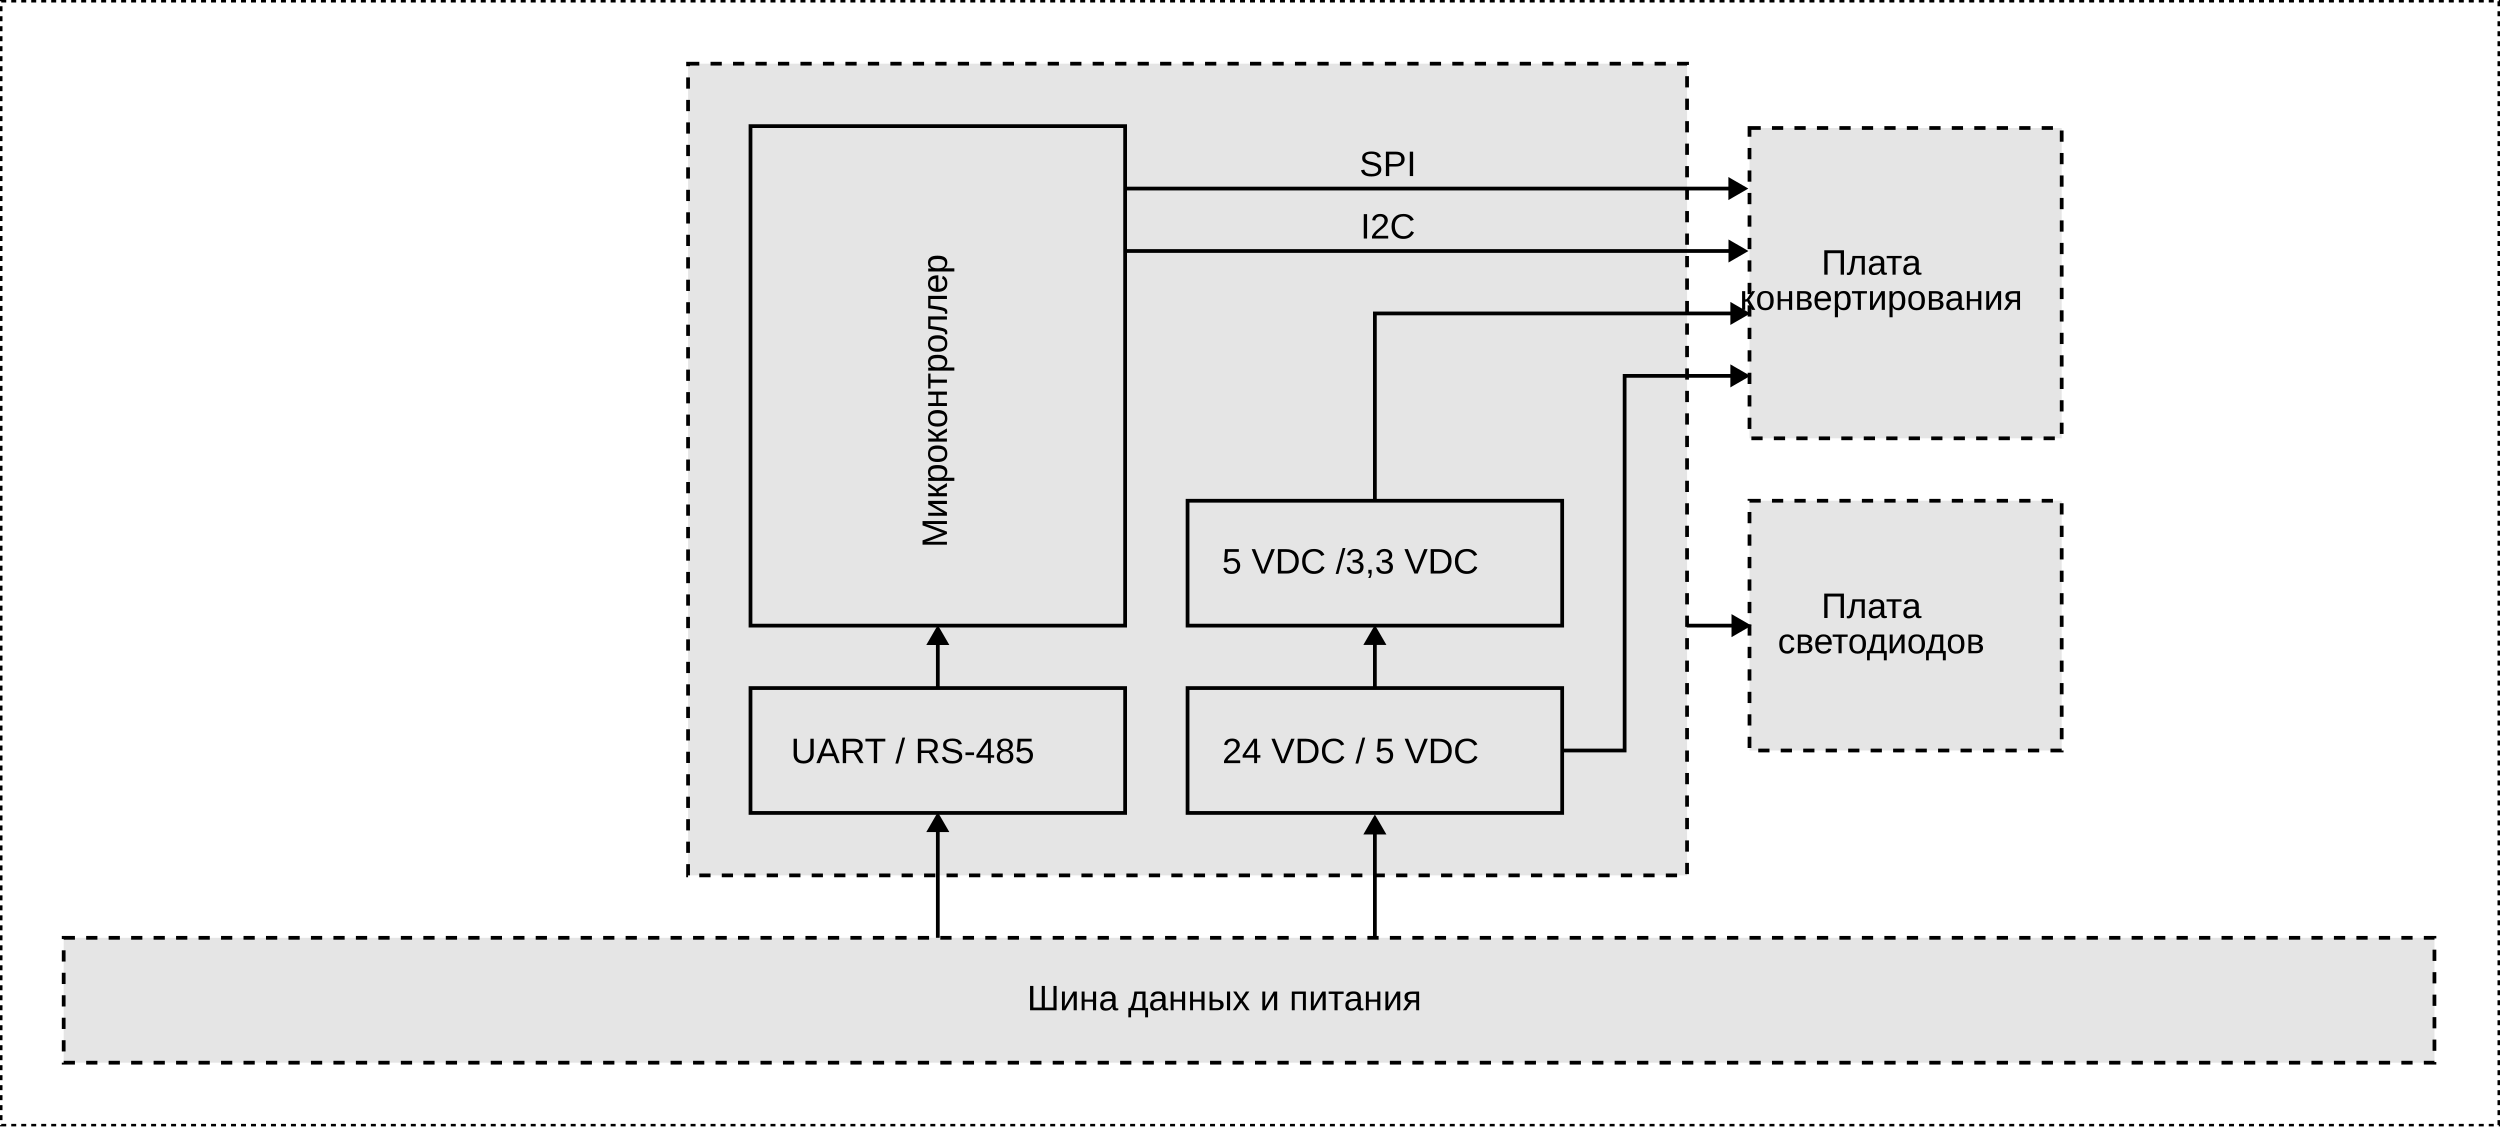
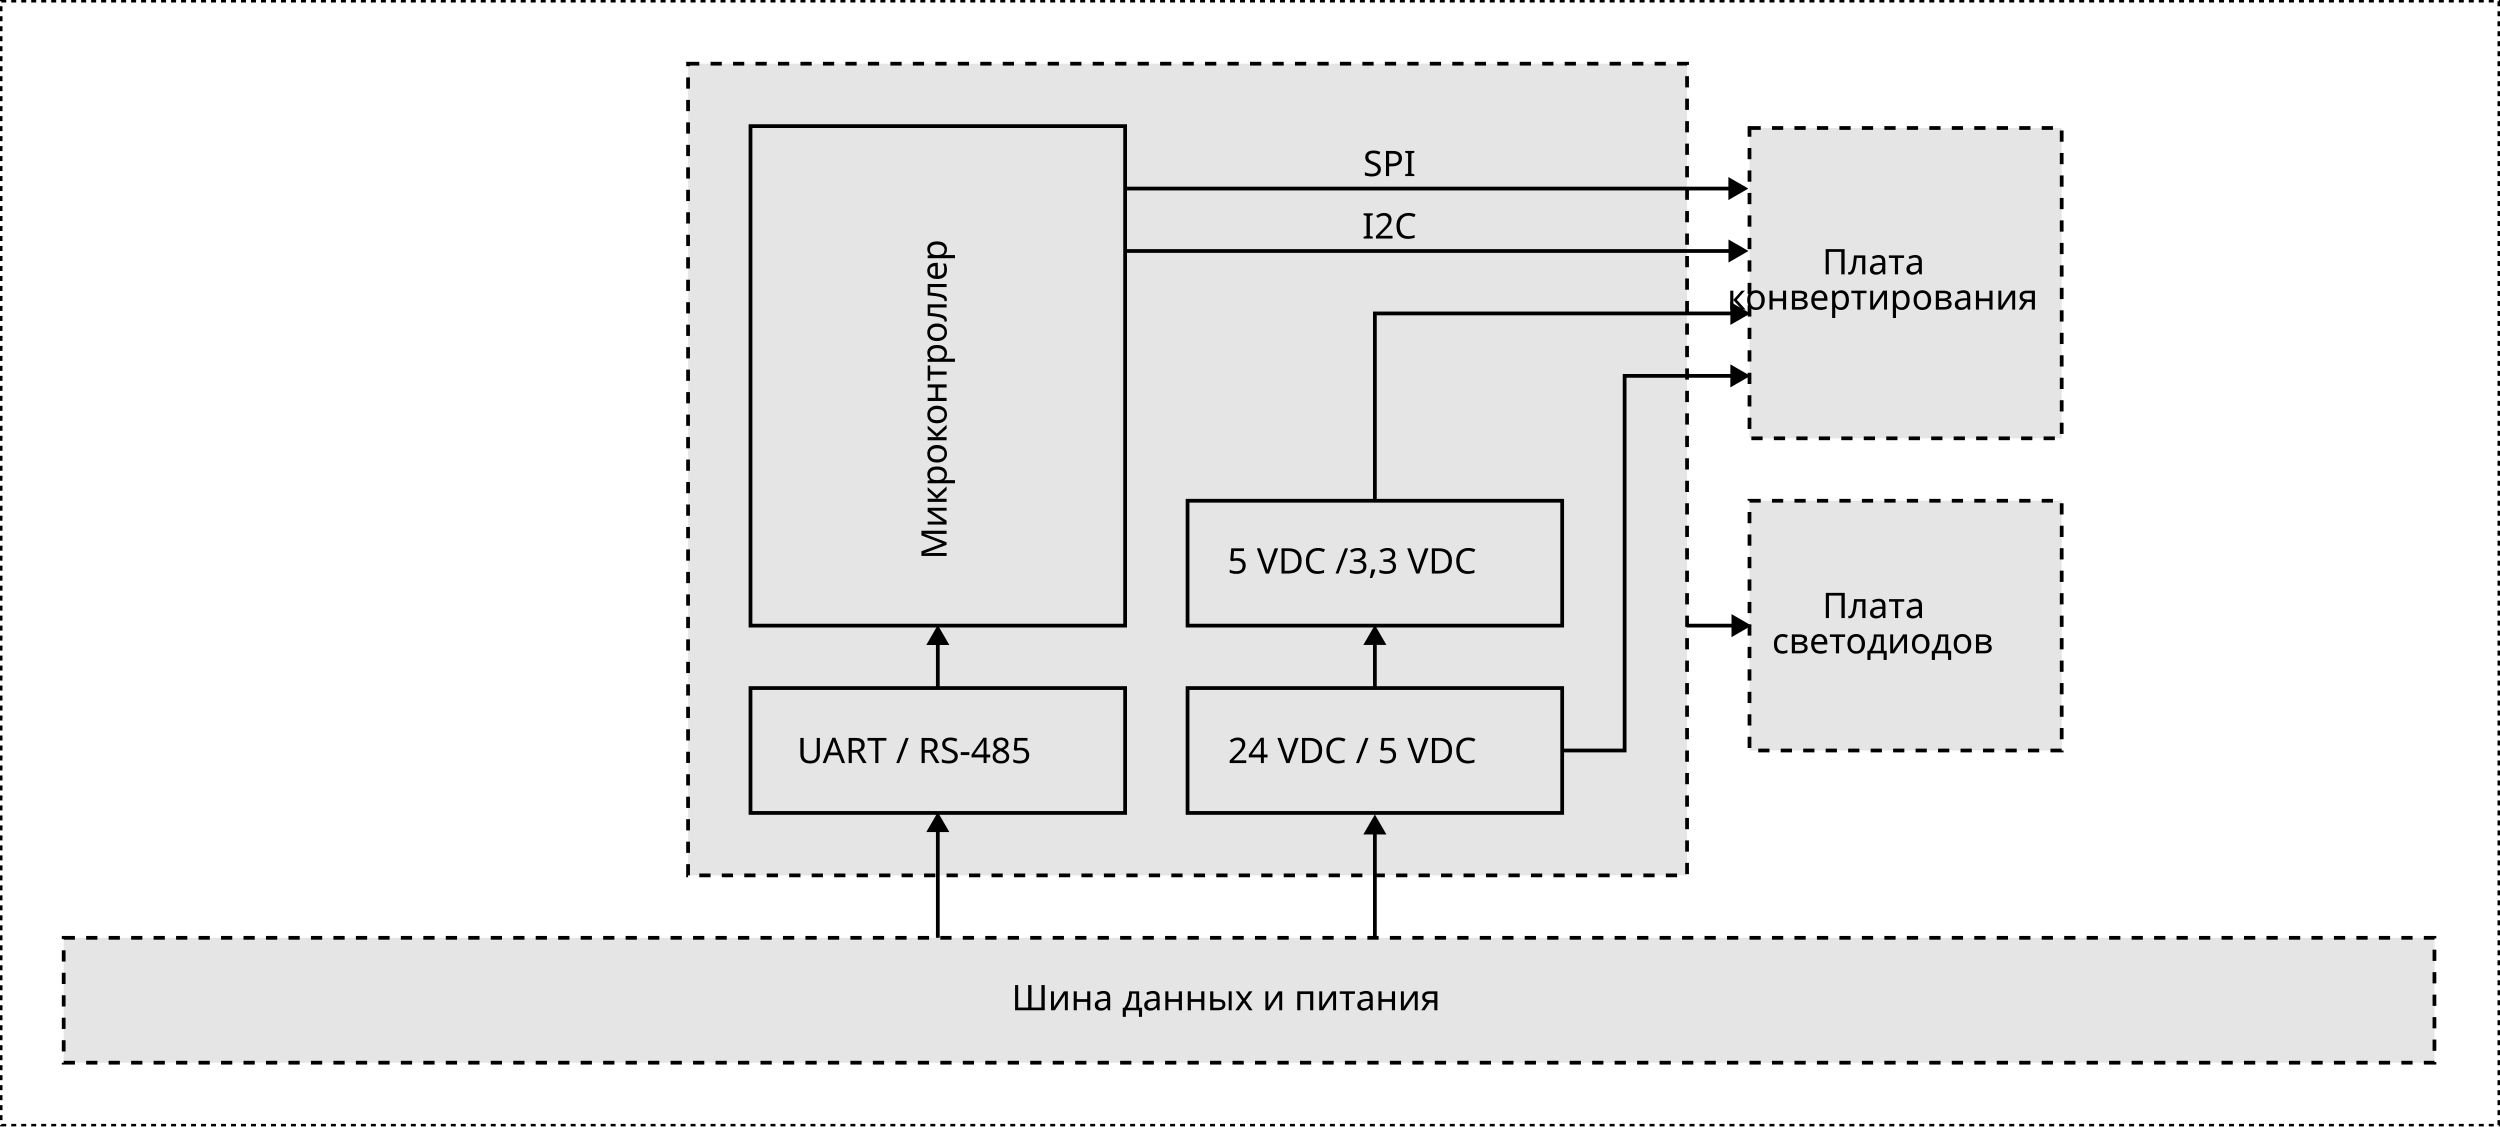
<svg xmlns="http://www.w3.org/2000/svg" width="200.2mm" height="90.2mm" viewBox="0 0 200.2 90.2" version="1.1" id="svg1">
  <defs id="defs1">
    <marker style="overflow:visible" id="Triangle" refX="0" refY="0" orient="auto-start-reverse" markerWidth="1" markerHeight="1" viewBox="0 0 1 1" preserveAspectRatio="xMidYMid" markerUnits="strokeWidth">
      <path transform="scale(0.5)" style="fill:context-stroke;fill-rule:evenodd;stroke:context-stroke;stroke-width:1pt" d="M 5.77,0 -2.88,5 V -5 Z" id="path135" />
    </marker>
    <marker style="overflow:visible" id="Triangle-87" refX="0" refY="0" orient="auto-start-reverse" markerWidth="1" markerHeight="1" viewBox="0 0 1 1" preserveAspectRatio="xMidYMid" markerUnits="strokeWidth">
      <path transform="scale(0.5)" style="fill:context-stroke;fill-rule:evenodd;stroke:context-stroke;stroke-width:1pt" d="M 5.77,0 -2.88,5 V -5 Z" id="path135-92" />
    </marker>
    <marker style="overflow:visible" id="Triangle-87-5" refX="0" refY="0" orient="auto-start-reverse" markerWidth="1" markerHeight="1" viewBox="0 0 1 1" preserveAspectRatio="xMidYMid" markerUnits="strokeWidth">
      <path transform="scale(0.5)" style="fill:context-stroke;fill-rule:evenodd;stroke:context-stroke;stroke-width:1pt" d="M 5.77,0 -2.88,5 V -5 Z" id="path135-92-9" />
    </marker>
    <marker style="overflow:visible" id="Triangle-87-5-6" refX="0" refY="0" orient="auto-start-reverse" markerWidth="1" markerHeight="1" viewBox="0 0 1 1" preserveAspectRatio="xMidYMid" markerUnits="strokeWidth">
      <path transform="scale(0.5)" style="fill:context-stroke;fill-rule:evenodd;stroke:context-stroke;stroke-width:1pt" d="M 5.77,0 -2.88,5 V -5 Z" id="path135-92-9-1" />
    </marker>
    <marker style="overflow:visible" id="Triangle-87-5-6-0" refX="0" refY="0" orient="auto-start-reverse" markerWidth="1" markerHeight="1" viewBox="0 0 1 1" preserveAspectRatio="xMidYMid" markerUnits="strokeWidth">
      <path transform="scale(0.5)" style="fill:context-stroke;fill-rule:evenodd;stroke:context-stroke;stroke-width:1pt" d="M 5.77,0 -2.88,5 V -5 Z" id="path135-92-9-1-6" />
    </marker>
    <marker style="overflow:visible" id="Triangle-87-5-6-0-7" refX="0" refY="0" orient="auto-start-reverse" markerWidth="1" markerHeight="1" viewBox="0 0 1 1" preserveAspectRatio="xMidYMid" markerUnits="strokeWidth">
      <path transform="scale(0.5)" style="fill:context-stroke;fill-rule:evenodd;stroke:context-stroke;stroke-width:1pt" d="M 5.77,0 -2.88,5 V -5 Z" id="path135-92-9-1-6-6" />
    </marker>
    <marker style="overflow:visible" id="Triangle-87-5-6-7" refX="0" refY="0" orient="auto-start-reverse" markerWidth="1" markerHeight="1" viewBox="0 0 1 1" preserveAspectRatio="xMidYMid" markerUnits="strokeWidth">
      <path transform="scale(0.5)" style="fill:context-stroke;fill-rule:evenodd;stroke:context-stroke;stroke-width:1pt" d="M 5.77,0 -2.88,5 V -5 Z" id="path135-92-9-1-4" />
    </marker>
  </defs>
  <g id="layer1" transform="translate(0.09999999,-119.9)">
    <rect style="fill:none;stroke:#000000;stroke-width:0.2;stroke-dasharray:0.4, 0.4;stroke-dashoffset:0;stroke-opacity:1" id="rect1-1" width="200" height="90" x="0" y="120" />
    <rect style="fill:#e5e5e5;fill-opacity:1;stroke:#000000;stroke-width:0.3;stroke-dasharray:0.9, 0.9;stroke-dashoffset:0;stroke-opacity:1" id="rect1-5-2-1-03-9-0" width="80" height="65" x="55" y="125" />
    <rect style="fill:none;stroke:#000000;stroke-width:0.3;stroke-dasharray:none;stroke-opacity:1" id="rect1-5-2-1" width="30" height="40" x="60" y="130" />
    <rect style="fill:#e5e5e5;fill-opacity:1;stroke:#000000;stroke-width:0.3;stroke-dasharray:0.9, 0.9;stroke-dashoffset:0;stroke-opacity:1" id="rect1-5-2-1-03" width="25" height="20" x="140" y="160" />
    <rect style="fill:#e5e5e5;fill-opacity:1;stroke:#000000;stroke-width:0.3;stroke-dasharray:0.9, 0.9;stroke-dashoffset:0;stroke-opacity:1" id="rect1-5-2-1-03-9" width="25" height="24.85" x="140" y="130.15" />
-     <text xml:space="preserve" style="font-size:2.822px;line-height:1;font-family:Arial;-inkscape-font-specification:'Arial, Normal';text-align:center;letter-spacing:0px;writing-mode:lr-tb;direction:ltr;text-anchor:middle;fill:#000000;fill-opacity:1;stroke:none;stroke-width:0.3;stroke-dasharray:none;stroke-dashoffset:0;stroke-opacity:1" x="152.503" y="141.894" id="text3-5-0-5-9">
-       <tspan style="stroke-width:0.3" x="152.503" y="141.894" id="tspan4-8-6-3-1">Плата</tspan>
-       <tspan style="stroke-width:0.3" x="152.503" y="144.716" id="tspan3-2">конвертирования</tspan>
+     <text xml:space="preserve" style="font-style:normal;font-variant:normal;font-weight:normal;font-stretch:normal;font-size:2.822px;line-height:1;font-family:'PT Sans';-inkscape-font-specification:'PT Sans, Normal';font-variant-ligatures:normal;font-variant-caps:normal;font-variant-numeric:normal;font-variant-east-asian:normal;text-align:center;letter-spacing:0px;writing-mode:lr-tb;direction:ltr;text-anchor:middle;fill:#000000;fill-opacity:1;stroke:none;stroke-width:0.3;stroke-dasharray:none;stroke-dashoffset:0;stroke-opacity:1" x="152.489" y="141.869" id="text3-5-0-5-9">
+       <tspan style="font-style:normal;font-variant:normal;font-weight:normal;font-stretch:normal;font-size:2.822px;font-family:'PT Sans';-inkscape-font-specification:'PT Sans, Normal';font-variant-ligatures:normal;font-variant-caps:normal;font-variant-numeric:normal;font-variant-east-asian:normal;stroke-width:0.3" x="152.489" y="141.869" id="tspan4-8-6-3-1">Плата</tspan>
+       <tspan style="font-style:normal;font-variant:normal;font-weight:normal;font-stretch:normal;font-size:2.822px;font-family:'PT Sans';-inkscape-font-specification:'PT Sans, Normal';font-variant-ligatures:normal;font-variant-caps:normal;font-variant-numeric:normal;font-variant-east-asian:normal;stroke-width:0.3" x="152.489" y="144.692" id="tspan3-2">конвертирования</tspan>
    </text>
    <rect style="fill:none;stroke:#000000;stroke-width:0.3;stroke-dasharray:none;stroke-opacity:1" id="rect1-5-2-1-0" width="30" height="10" x="60" y="175" />
    <rect style="fill:#e5e5e5;fill-opacity:1;stroke:#000000;stroke-width:0.3;stroke-dasharray:0.9, 0.9;stroke-dashoffset:0;stroke-opacity:1" id="rect1-5-2-1-0-9" width="189.85" height="10" x="5" y="195" />
    <path style="fill:none;stroke:#000000;stroke-width:0.3;stroke-linejoin:miter;stroke-miterlimit:4;stroke-dasharray:none;marker-end:url(#Triangle)" d="M 90,135 H 114.421 138.841" id="path24-2" />
    <path style="fill:none;stroke:#000000;stroke-width:0.3;stroke-linejoin:miter;stroke-miterlimit:4;stroke-dasharray:none;marker-end:url(#Triangle-87)" d="m 90,140 h 24.425 24.425" id="path24-2-2" />
    <path style="fill:none;stroke:#000000;stroke-width:0.3;stroke-linejoin:miter;stroke-miterlimit:4;stroke-dasharray:none;marker-end:url(#Triangle-87-5)" d="m 134.97,170 h 2.061 2.061" id="path24-2-2-2" />
    <path style="fill:none;stroke:#000000;stroke-width:0.3;stroke-linejoin:miter;stroke-miterlimit:4;stroke-dasharray:none;marker-end:url(#Triangle-87-5-6)" d="M 110,174.987 V 173 171.013" id="path24-2-2-2-6" />
    <path style="fill:none;stroke:#000000;stroke-width:0.3;stroke-linejoin:miter;stroke-miterlimit:4;stroke-dasharray:none;marker-end:url(#Triangle-87-5-6-7)" d="m 75,174.993 v -1.987 -1.987" id="path24-2-2-2-6-2" />
    <path style="fill:none;stroke:#000000;stroke-width:0.3;stroke-linejoin:miter;stroke-miterlimit:4;stroke-dasharray:none;marker-end:url(#Triangle-87-5-6-0)" d="m 110,195 v -4.405 -4.405" id="path24-2-2-2-6-5" />
    <path style="fill:none;stroke:#000000;stroke-width:0.3;stroke-linejoin:miter;stroke-miterlimit:4;stroke-dasharray:none;marker-end:url(#Triangle-87-5-6-0-7)" d="m 75,195 v -4.5 -4.5" id="path24-2-2-2-6-5-6" />
-     <text xml:space="preserve" style="font-size:2.822px;line-height:1;font-family:Arial;-inkscape-font-specification:'Arial, Normal';text-align:center;letter-spacing:0px;writing-mode:lr-tb;direction:ltr;text-anchor:middle;fill:#000000;fill-opacity:1;stroke:none;stroke-width:0.3;stroke-dasharray:none;stroke-dashoffset:0;stroke-opacity:1" x="74.946" y="181.01" id="text3">
-       <tspan style="stroke-width:0.3" x="74.946" y="181.01" id="tspan4">UART / RS-485</tspan>
+     <text xml:space="preserve" style="font-style:normal;font-variant:normal;font-weight:normal;font-stretch:normal;font-size:2.822px;line-height:1;font-family:'PT Sans';-inkscape-font-specification:'PT Sans, Normal';font-variant-ligatures:normal;font-variant-caps:normal;font-variant-numeric:normal;font-variant-east-asian:normal;text-align:center;letter-spacing:0px;writing-mode:lr-tb;direction:ltr;text-anchor:middle;fill:#000000;fill-opacity:1;stroke:none;stroke-width:0.3;stroke-dasharray:none;stroke-dashoffset:0;stroke-opacity:1" x="74.946" y="181.01" id="text3">
+       <tspan style="font-style:normal;font-variant:normal;font-weight:normal;font-stretch:normal;font-size:2.822px;font-family:'PT Sans';-inkscape-font-specification:'PT Sans, Normal';font-variant-ligatures:normal;font-variant-caps:normal;font-variant-numeric:normal;font-variant-east-asian:normal;stroke-width:0.3" x="74.946" y="181.01" id="tspan4">UART / RS-485</tspan>
    </text>
-     <text xml:space="preserve" style="font-size:2.822px;line-height:1;font-family:Arial;-inkscape-font-specification:'Arial, Normal';text-align:center;letter-spacing:0px;writing-mode:lr-tb;direction:ltr;text-anchor:middle;fill:#000000;fill-opacity:1;stroke:none;stroke-width:0.3;stroke-dasharray:none;stroke-dashoffset:0;stroke-opacity:1" x="-150.048" y="75.73" id="text3-0" transform="rotate(-90)">
-       <tspan style="stroke-width:0.3" x="-150.048" y="75.73" id="tspan4-81">Микроконтроллер</tspan>
+     <text xml:space="preserve" style="font-style:normal;font-variant:normal;font-weight:normal;font-stretch:normal;font-size:2.822px;line-height:1;font-family:'PT Sans';-inkscape-font-specification:'PT Sans, Normal';font-variant-ligatures:normal;font-variant-caps:normal;font-variant-numeric:normal;font-variant-east-asian:normal;text-align:center;letter-spacing:0px;writing-mode:lr-tb;direction:ltr;text-anchor:middle;fill:#000000;fill-opacity:1;stroke:none;stroke-width:0.3;stroke-dasharray:none;stroke-dashoffset:0;stroke-opacity:1" x="-150.051" y="75.706" id="text3-0" transform="rotate(-90)">
+       <tspan style="font-style:normal;font-variant:normal;font-weight:normal;font-stretch:normal;font-size:2.822px;font-family:'PT Sans';-inkscape-font-specification:'PT Sans, Normal';font-variant-ligatures:normal;font-variant-caps:normal;font-variant-numeric:normal;font-variant-east-asian:normal;stroke-width:0.3" x="-150.051" y="75.706" id="tspan4-81">Микроконтроллер</tspan>
    </text>
-     <text xml:space="preserve" style="font-size:2.822px;line-height:1;font-family:Arial;-inkscape-font-specification:'Arial, Normal';text-align:center;letter-spacing:0px;writing-mode:lr-tb;direction:ltr;text-anchor:middle;fill:#000000;fill-opacity:1;stroke:none;stroke-width:0.3;stroke-dasharray:none;stroke-dashoffset:0;stroke-opacity:1" x="113" y="134" id="text3-0-3">
-       <tspan style="stroke-width:0.3" x="113" y="134" id="tspan4-81-6">SPI</tspan>
+     <text xml:space="preserve" style="font-style:normal;font-variant:normal;font-weight:normal;font-stretch:normal;font-size:2.822px;line-height:1;font-family:'PT Sans';-inkscape-font-specification:'PT Sans, Normal';font-variant-ligatures:normal;font-variant-caps:normal;font-variant-numeric:normal;font-variant-east-asian:normal;text-align:center;letter-spacing:0px;writing-mode:lr-tb;direction:ltr;text-anchor:middle;fill:#000000;fill-opacity:1;stroke:none;stroke-width:0.3;stroke-dasharray:none;stroke-dashoffset:0;stroke-opacity:1" x="113" y="134" id="text3-0-3">
+       <tspan style="font-style:normal;font-variant:normal;font-weight:normal;font-stretch:normal;font-size:2.822px;font-family:'PT Sans';-inkscape-font-specification:'PT Sans, Normal';font-variant-ligatures:normal;font-variant-caps:normal;font-variant-numeric:normal;font-variant-east-asian:normal;stroke-width:0.3" x="113" y="134" id="tspan4-81-6">SPI</tspan>
    </text>
-     <text xml:space="preserve" style="font-size:2.822px;line-height:1;font-family:Arial;-inkscape-font-specification:'Arial, Normal';text-align:center;letter-spacing:0px;writing-mode:lr-tb;direction:ltr;text-anchor:middle;fill:#000000;fill-opacity:1;stroke:none;stroke-width:0.3;stroke-dasharray:none;stroke-dashoffset:0;stroke-opacity:1" x="113" y="139" id="text3-0-3-3">
-       <tspan style="stroke-width:0.3" x="113" y="139" id="tspan4-81-6-1">I2C</tspan>
+     <text xml:space="preserve" style="font-style:normal;font-variant:normal;font-weight:normal;font-stretch:normal;font-size:2.822px;line-height:1;font-family:'PT Sans';-inkscape-font-specification:'PT Sans, Normal';font-variant-ligatures:normal;font-variant-caps:normal;font-variant-numeric:normal;font-variant-east-asian:normal;text-align:center;letter-spacing:0px;writing-mode:lr-tb;direction:ltr;text-anchor:middle;fill:#000000;fill-opacity:1;stroke:none;stroke-width:0.3;stroke-dasharray:none;stroke-dashoffset:0;stroke-opacity:1" x="113" y="139" id="text3-0-3-3">
+       <tspan style="font-style:normal;font-variant:normal;font-weight:normal;font-stretch:normal;font-size:2.822px;font-family:'PT Sans';-inkscape-font-specification:'PT Sans, Normal';font-variant-ligatures:normal;font-variant-caps:normal;font-variant-numeric:normal;font-variant-east-asian:normal;stroke-width:0.3" x="113" y="139" id="tspan4-81-6-1">I2C</tspan>
    </text>
    <rect style="fill:none;stroke:#000000;stroke-width:0.3;stroke-dasharray:none;stroke-opacity:1" id="rect1-5-2-1-0-2" width="30" height="10" x="95" y="175" />
    <rect style="fill:none;stroke:#000000;stroke-width:0.3;stroke-dasharray:none;stroke-opacity:1" id="rect1-5-2-1-0-2-4" width="30" height="10" x="95" y="160" />
-     <text xml:space="preserve" style="font-size:2.822px;line-height:1;font-family:Arial;-inkscape-font-specification:'Arial, Normal';text-align:center;letter-spacing:0px;writing-mode:lr-tb;direction:ltr;text-anchor:middle;fill:#000000;fill-opacity:1;stroke:none;stroke-width:0.3;stroke-dasharray:none;stroke-dashoffset:0;stroke-opacity:1" x="110.013" y="181.01" id="text3-5">
-       <tspan style="stroke-width:0.3" x="110.013" y="181.01" id="tspan4-8">24 VDC / 5 VDC</tspan>
+     <text xml:space="preserve" style="font-style:normal;font-variant:normal;font-weight:normal;font-stretch:normal;font-size:2.822px;line-height:1;font-family:'PT Sans';-inkscape-font-specification:'PT Sans, Normal';font-variant-ligatures:normal;font-variant-caps:normal;font-variant-numeric:normal;font-variant-east-asian:normal;text-align:center;letter-spacing:0px;writing-mode:lr-tb;direction:ltr;text-anchor:middle;fill:#000000;fill-opacity:1;stroke:none;stroke-width:0.3;stroke-dasharray:none;stroke-dashoffset:0;stroke-opacity:1" x="110.013" y="181.01" id="text3-5">
+       <tspan style="font-style:normal;font-variant:normal;font-weight:normal;font-stretch:normal;font-size:2.822px;font-family:'PT Sans';-inkscape-font-specification:'PT Sans, Normal';font-variant-ligatures:normal;font-variant-caps:normal;font-variant-numeric:normal;font-variant-east-asian:normal;stroke-width:0.3" x="110.013" y="181.01" id="tspan4-8">24 VDC / 5 VDC</tspan>
    </text>
-     <text xml:space="preserve" style="font-size:2.822px;line-height:1;font-family:Arial;-inkscape-font-specification:'Arial, Normal';text-align:center;letter-spacing:0px;writing-mode:lr-tb;direction:ltr;text-anchor:middle;fill:#000000;fill-opacity:1;stroke:none;stroke-width:0.3;stroke-dasharray:none;stroke-dashoffset:0;stroke-opacity:1" x="109.997" y="165.828" id="text3-5-0">
-       <tspan style="stroke-width:0.3" x="109.997" y="165.828" id="tspan4-8-6">5 VDC /3,3 VDC</tspan>
+     <text xml:space="preserve" style="font-style:normal;font-variant:normal;font-weight:normal;font-stretch:normal;font-size:2.822px;line-height:1;font-family:'PT Sans';-inkscape-font-specification:'PT Sans, Normal';font-variant-ligatures:normal;font-variant-caps:normal;font-variant-numeric:normal;font-variant-east-asian:normal;text-align:center;letter-spacing:0px;writing-mode:lr-tb;direction:ltr;text-anchor:middle;fill:#000000;fill-opacity:1;stroke:none;stroke-width:0.3;stroke-dasharray:none;stroke-dashoffset:0;stroke-opacity:1" x="109.997" y="165.828" id="text3-5-0">
+       <tspan style="font-style:normal;font-variant:normal;font-weight:normal;font-stretch:normal;font-size:2.822px;font-family:'PT Sans';-inkscape-font-specification:'PT Sans, Normal';font-variant-ligatures:normal;font-variant-caps:normal;font-variant-numeric:normal;font-variant-east-asian:normal;stroke-width:0.3" x="109.997" y="165.828" id="tspan4-8-6">5 VDC /3,3 VDC</tspan>
    </text>
-     <text xml:space="preserve" style="font-size:2.822px;line-height:1;font-family:Arial;-inkscape-font-specification:'Arial, Normal';text-align:center;letter-spacing:0px;writing-mode:lr-tb;direction:ltr;text-anchor:middle;fill:#000000;fill-opacity:1;stroke:none;stroke-width:0.3;stroke-dasharray:none;stroke-dashoffset:0;stroke-opacity:1" x="152.5" y="169.392" id="text3-5-0-5">
-       <tspan style="stroke-width:0.3" x="152.5" y="169.392" id="tspan4-8-6-3">Плата</tspan>
-       <tspan style="stroke-width:0.3" x="152.5" y="172.214" id="tspan3">светодиодов</tspan>
+     <text xml:space="preserve" style="font-style:normal;font-variant:normal;font-weight:normal;font-stretch:normal;font-size:2.822px;line-height:1;font-family:'PT Sans';-inkscape-font-specification:'PT Sans, Normal';font-variant-ligatures:normal;font-variant-caps:normal;font-variant-numeric:normal;font-variant-east-asian:normal;text-align:center;letter-spacing:0px;writing-mode:lr-tb;direction:ltr;text-anchor:middle;fill:#000000;fill-opacity:1;stroke:none;stroke-width:0.3;stroke-dasharray:none;stroke-dashoffset:0;stroke-opacity:1" x="152.5" y="169.397" id="text3-5-0-5">
+       <tspan style="font-style:normal;font-variant:normal;font-weight:normal;font-stretch:normal;font-size:2.822px;font-family:'PT Sans';-inkscape-font-specification:'PT Sans, Normal';font-variant-ligatures:normal;font-variant-caps:normal;font-variant-numeric:normal;font-variant-east-asian:normal;stroke-width:0.3" x="152.5" y="169.397" id="tspan4-8-6-3">Плата</tspan>
+       <tspan style="font-style:normal;font-variant:normal;font-weight:normal;font-stretch:normal;font-size:2.822px;font-family:'PT Sans';-inkscape-font-specification:'PT Sans, Normal';font-variant-ligatures:normal;font-variant-caps:normal;font-variant-numeric:normal;font-variant-east-asian:normal;stroke-width:0.3" x="152.5" y="172.22" id="tspan3">светодиодов</tspan>
    </text>
-     <text xml:space="preserve" style="font-size:2.822px;line-height:1;font-family:Arial;-inkscape-font-specification:'Arial, Normal';text-align:center;letter-spacing:0px;writing-mode:lr-tb;direction:ltr;text-anchor:middle;fill:#000000;fill-opacity:1;stroke:none;stroke-width:0.3;stroke-dasharray:none;stroke-dashoffset:0;stroke-opacity:1" x="99.909" y="200.803" id="text3-5-0-5-8">
-       <tspan style="stroke-width:0.3" x="99.909" y="200.803" id="tspan3-5">Шина данных и питания</tspan>
+     <text xml:space="preserve" style="font-style:normal;font-variant:normal;font-weight:normal;font-stretch:normal;font-size:2.822px;line-height:1;font-family:'PT Sans';-inkscape-font-specification:'PT Sans, Normal';font-variant-ligatures:normal;font-variant-caps:normal;font-variant-numeric:normal;font-variant-east-asian:normal;text-align:center;letter-spacing:0px;writing-mode:lr-tb;direction:ltr;text-anchor:middle;fill:#000000;fill-opacity:1;stroke:none;stroke-width:0.3;stroke-dasharray:none;stroke-dashoffset:0;stroke-opacity:1" x="99.909" y="200.803" id="text3-5-0-5-8">
+       <tspan style="font-style:normal;font-variant:normal;font-weight:normal;font-stretch:normal;font-size:2.822px;font-family:'PT Sans';-inkscape-font-specification:'PT Sans, Normal';font-variant-ligatures:normal;font-variant-caps:normal;font-variant-numeric:normal;font-variant-east-asian:normal;stroke-width:0.3" x="99.909" y="200.803" id="tspan3-5">Шина данных и питания</tspan>
    </text>
    <path style="fill:none;stroke:#000000;stroke-width:0.3;stroke-dasharray:none;stroke-dashoffset:0;stroke-opacity:1;marker-end:url(#Triangle)" d="m 125,180 h 5 v -30 h 9" id="path5" />
    <path style="fill:none;stroke:#000000;stroke-width:0.3;stroke-dasharray:none;stroke-dashoffset:0;stroke-opacity:1;marker-end:url(#Triangle)" d="m 110,160 v -15 h 29" id="path6" />
  </g>
</svg>
